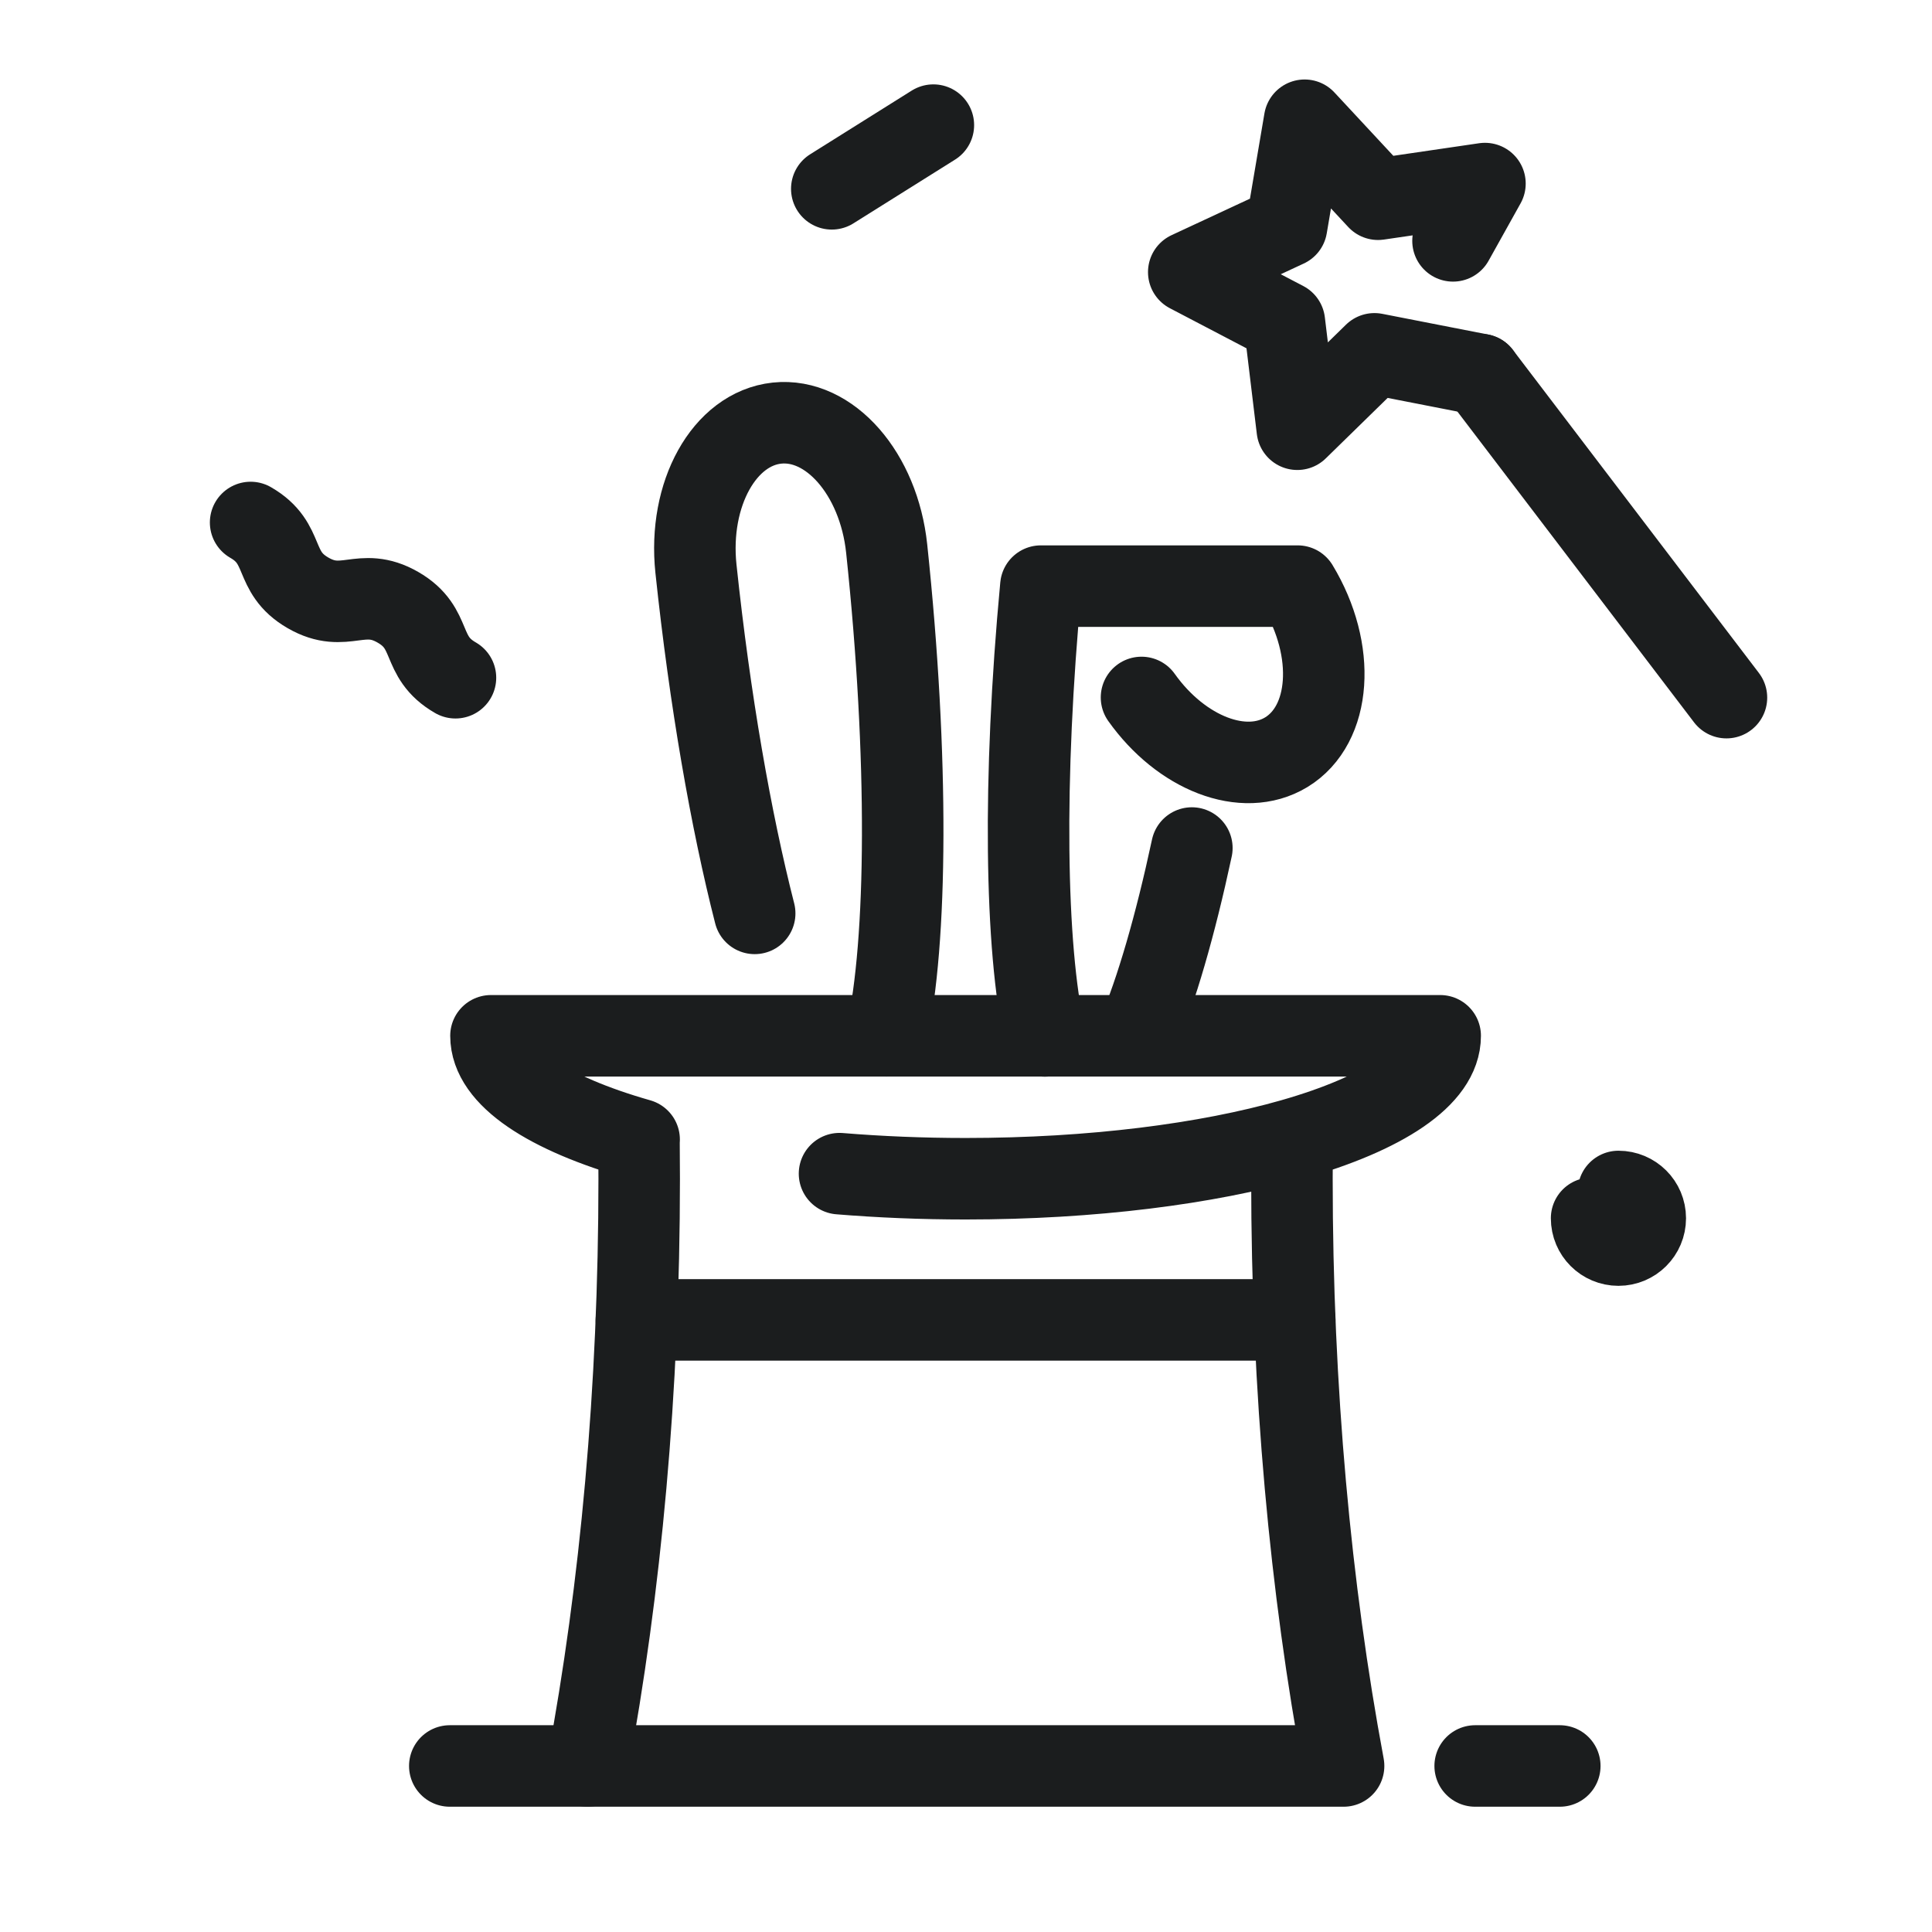
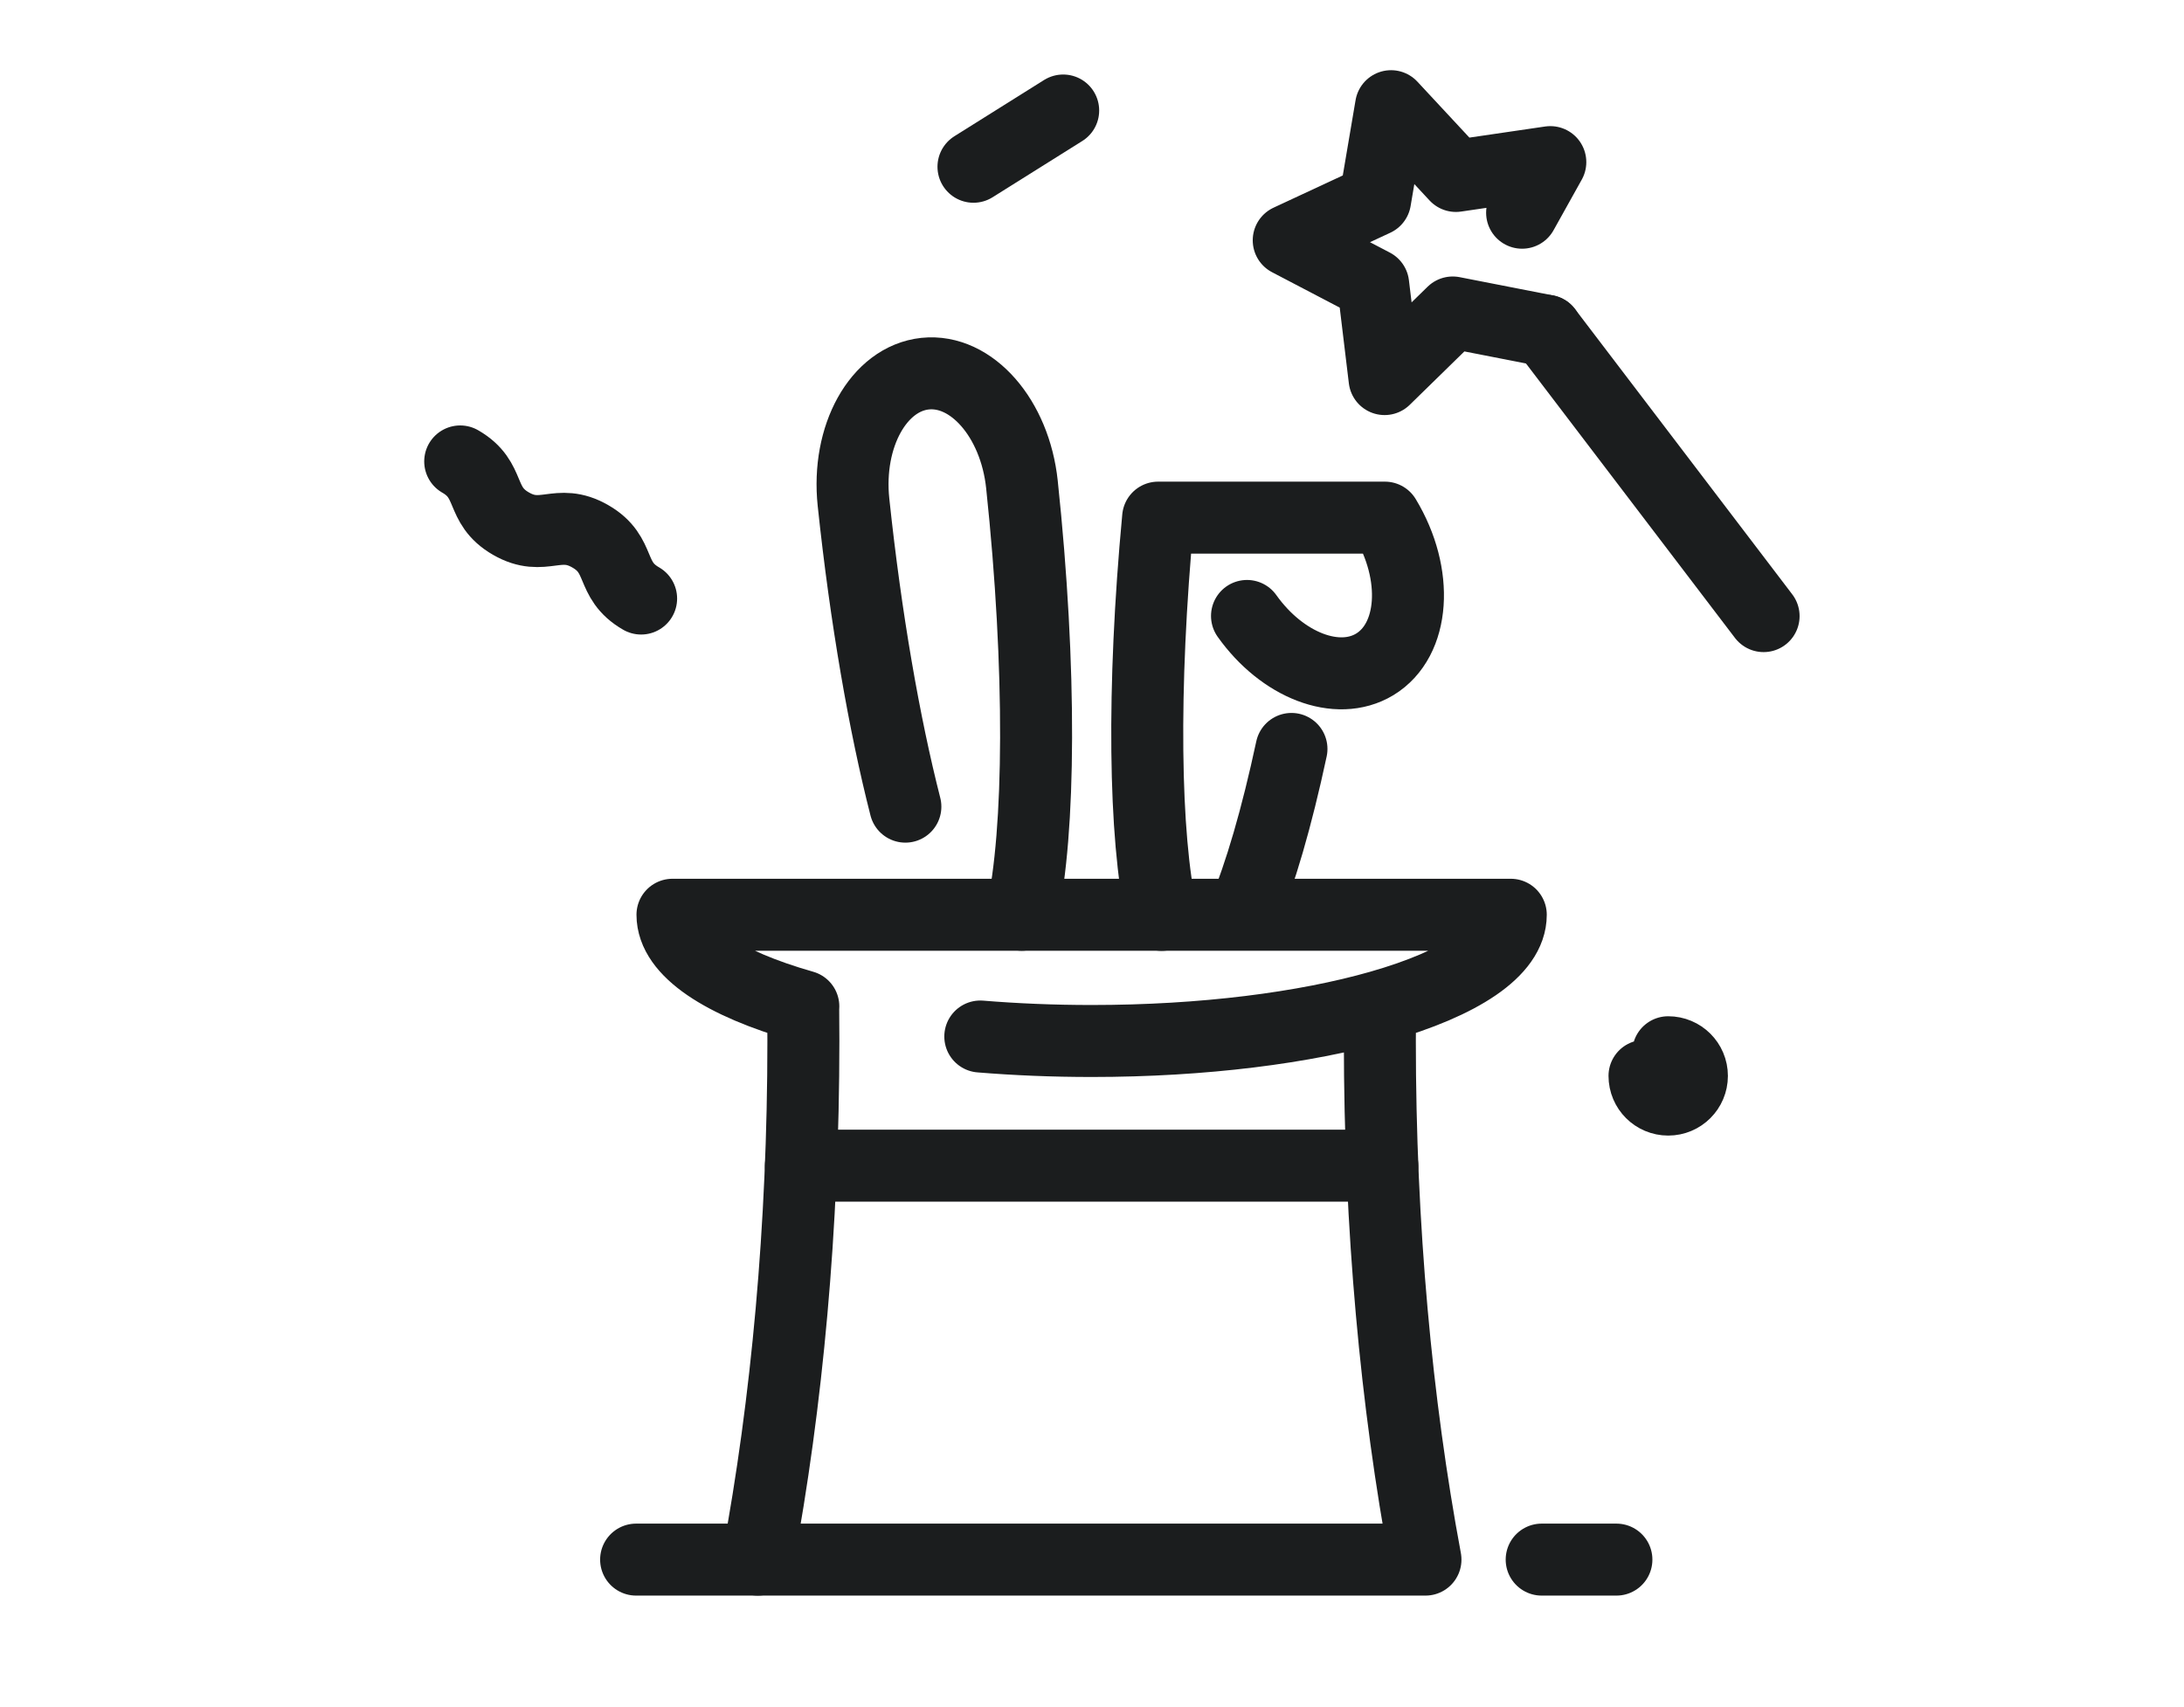
- <svg xmlns="http://www.w3.org/2000/svg" enable-background="new 0 0 64 64" height="64px" id="Слой_3" version="1.1" viewBox="0 0 64 64" width="64px" xml:space="preserve">
+ <svg xmlns="http://www.w3.org/2000/svg" enable-background="new 0 0 64 64" height="50px" id="Слой_3" version="1.1" viewBox="0 0 64 64" width="64px" xml:space="preserve">
  <path d="  M8.302,17.308c1.219,0.701,0.684,1.63,1.904,2.333c1.22,0.702,1.755-0.228,2.976,0.476c1.221,0.702,0.686,1.633,1.906,2.334" fill="none" stroke="#1B1D1E" stroke-linecap="round" stroke-linejoin="round" stroke-miterlimit="10" stroke-width="2.7" />
  <path d="  M53.613,39.469c0.49,0,0.889,0.396,0.889,0.887c0,0.492-0.398,0.889-0.889,0.889s-0.889-0.396-0.889-0.889" fill="none" stroke="#1B1D1E" stroke-linecap="round" stroke-linejoin="round" stroke-miterlimit="10" stroke-width="2.7" />
  <line fill="none" stroke="#1B1D1E" stroke-linecap="round" stroke-linejoin="round" stroke-miterlimit="10" stroke-width="2.7" x1="27.554" x2="30.919" y1="6.255" y2="4.145" />
  <polyline fill="none" points="  48.133,7.979 49.191,6.081 45.65,6.6 43.217,3.983 42.619,7.506 39.379,9.014 42.547,10.671 42.975,14.219 45.531,11.721   49.041,12.407 " stroke="#1B1D1E" stroke-linecap="round" stroke-linejoin="round" stroke-miterlimit="10" stroke-width="2.7" />
  <line fill="none" stroke="#1B1D1E" stroke-linecap="round" stroke-linejoin="round" stroke-miterlimit="10" stroke-width="2.7" x1="49.041" x2="57.191" y1="12.407" y2="23.11" />
  <line fill="none" stroke="#1B1D1E" stroke-linecap="round" stroke-linejoin="round" stroke-miterlimit="10" stroke-width="2.7" x1="21.082" x2="42.889" y1="43.723" y2="43.723" />
  <line fill="none" stroke="#1B1D1E" stroke-linecap="round" stroke-linejoin="round" stroke-miterlimit="10" stroke-width="2.7" x1="19.464" x2="14.9" y1="58.5" y2="58.5" />
  <line fill="none" stroke="#1B1D1E" stroke-linecap="round" stroke-linejoin="round" stroke-miterlimit="10" stroke-width="2.7" x1="48.867" x2="51.67" y1="58.5" y2="58.5" />
  <path d="  M42.805,37.748c0,0-0.008,0.861-0.008,1.295c0,6.984,0.615,13.59,1.711,19.455V58.5H19.464c1.095-5.865,1.71-12.469,1.71-19.453  c0-0.434-0.007-1.295-0.007-1.295l0.005-0.004c-3.023-0.861-4.908-2.082-4.908-3.436h31.444  C47.709,35.664,45.826,36.885,42.805,37.748c-2.818,0.805-6.627,1.299-10.819,1.299c-1.445,0-2.846-0.059-4.176-0.168" fill="none" stroke="#1B1D1E" stroke-linecap="round" stroke-linejoin="round" stroke-miterlimit="10" stroke-width="2.7" />
  <path d="  M25,30.257c-0.785-3.071-1.483-7.049-1.946-11.42c-0.261-2.477,0.94-4.634,2.684-4.821c1.745-0.184,3.371,1.676,3.634,4.153  c0.734,6.937,0.684,13.029-0.007,16.143" fill="none" stroke="#1B1D1E" stroke-linecap="round" stroke-linejoin="round" stroke-miterlimit="10" stroke-width="2.7" />
  <path d="  M34.611,34.316c-0.65-2.925-0.734-8.484-0.131-14.9h8.506c1.289,2.13,1.119,4.594-0.379,5.504c-1.404,0.849-3.477,0.036-4.793-1.816  " fill="none" stroke="#1B1D1E" stroke-linecap="round" stroke-linejoin="round" stroke-miterlimit="10" stroke-width="2.7" />
  <path d="  M39.482,28.092c-0.553,2.579-1.174,4.713-1.799,6.187" fill="none" stroke="#1B1D1E" stroke-linecap="round" stroke-linejoin="round" stroke-miterlimit="10" stroke-width="2.7" />
</svg>
